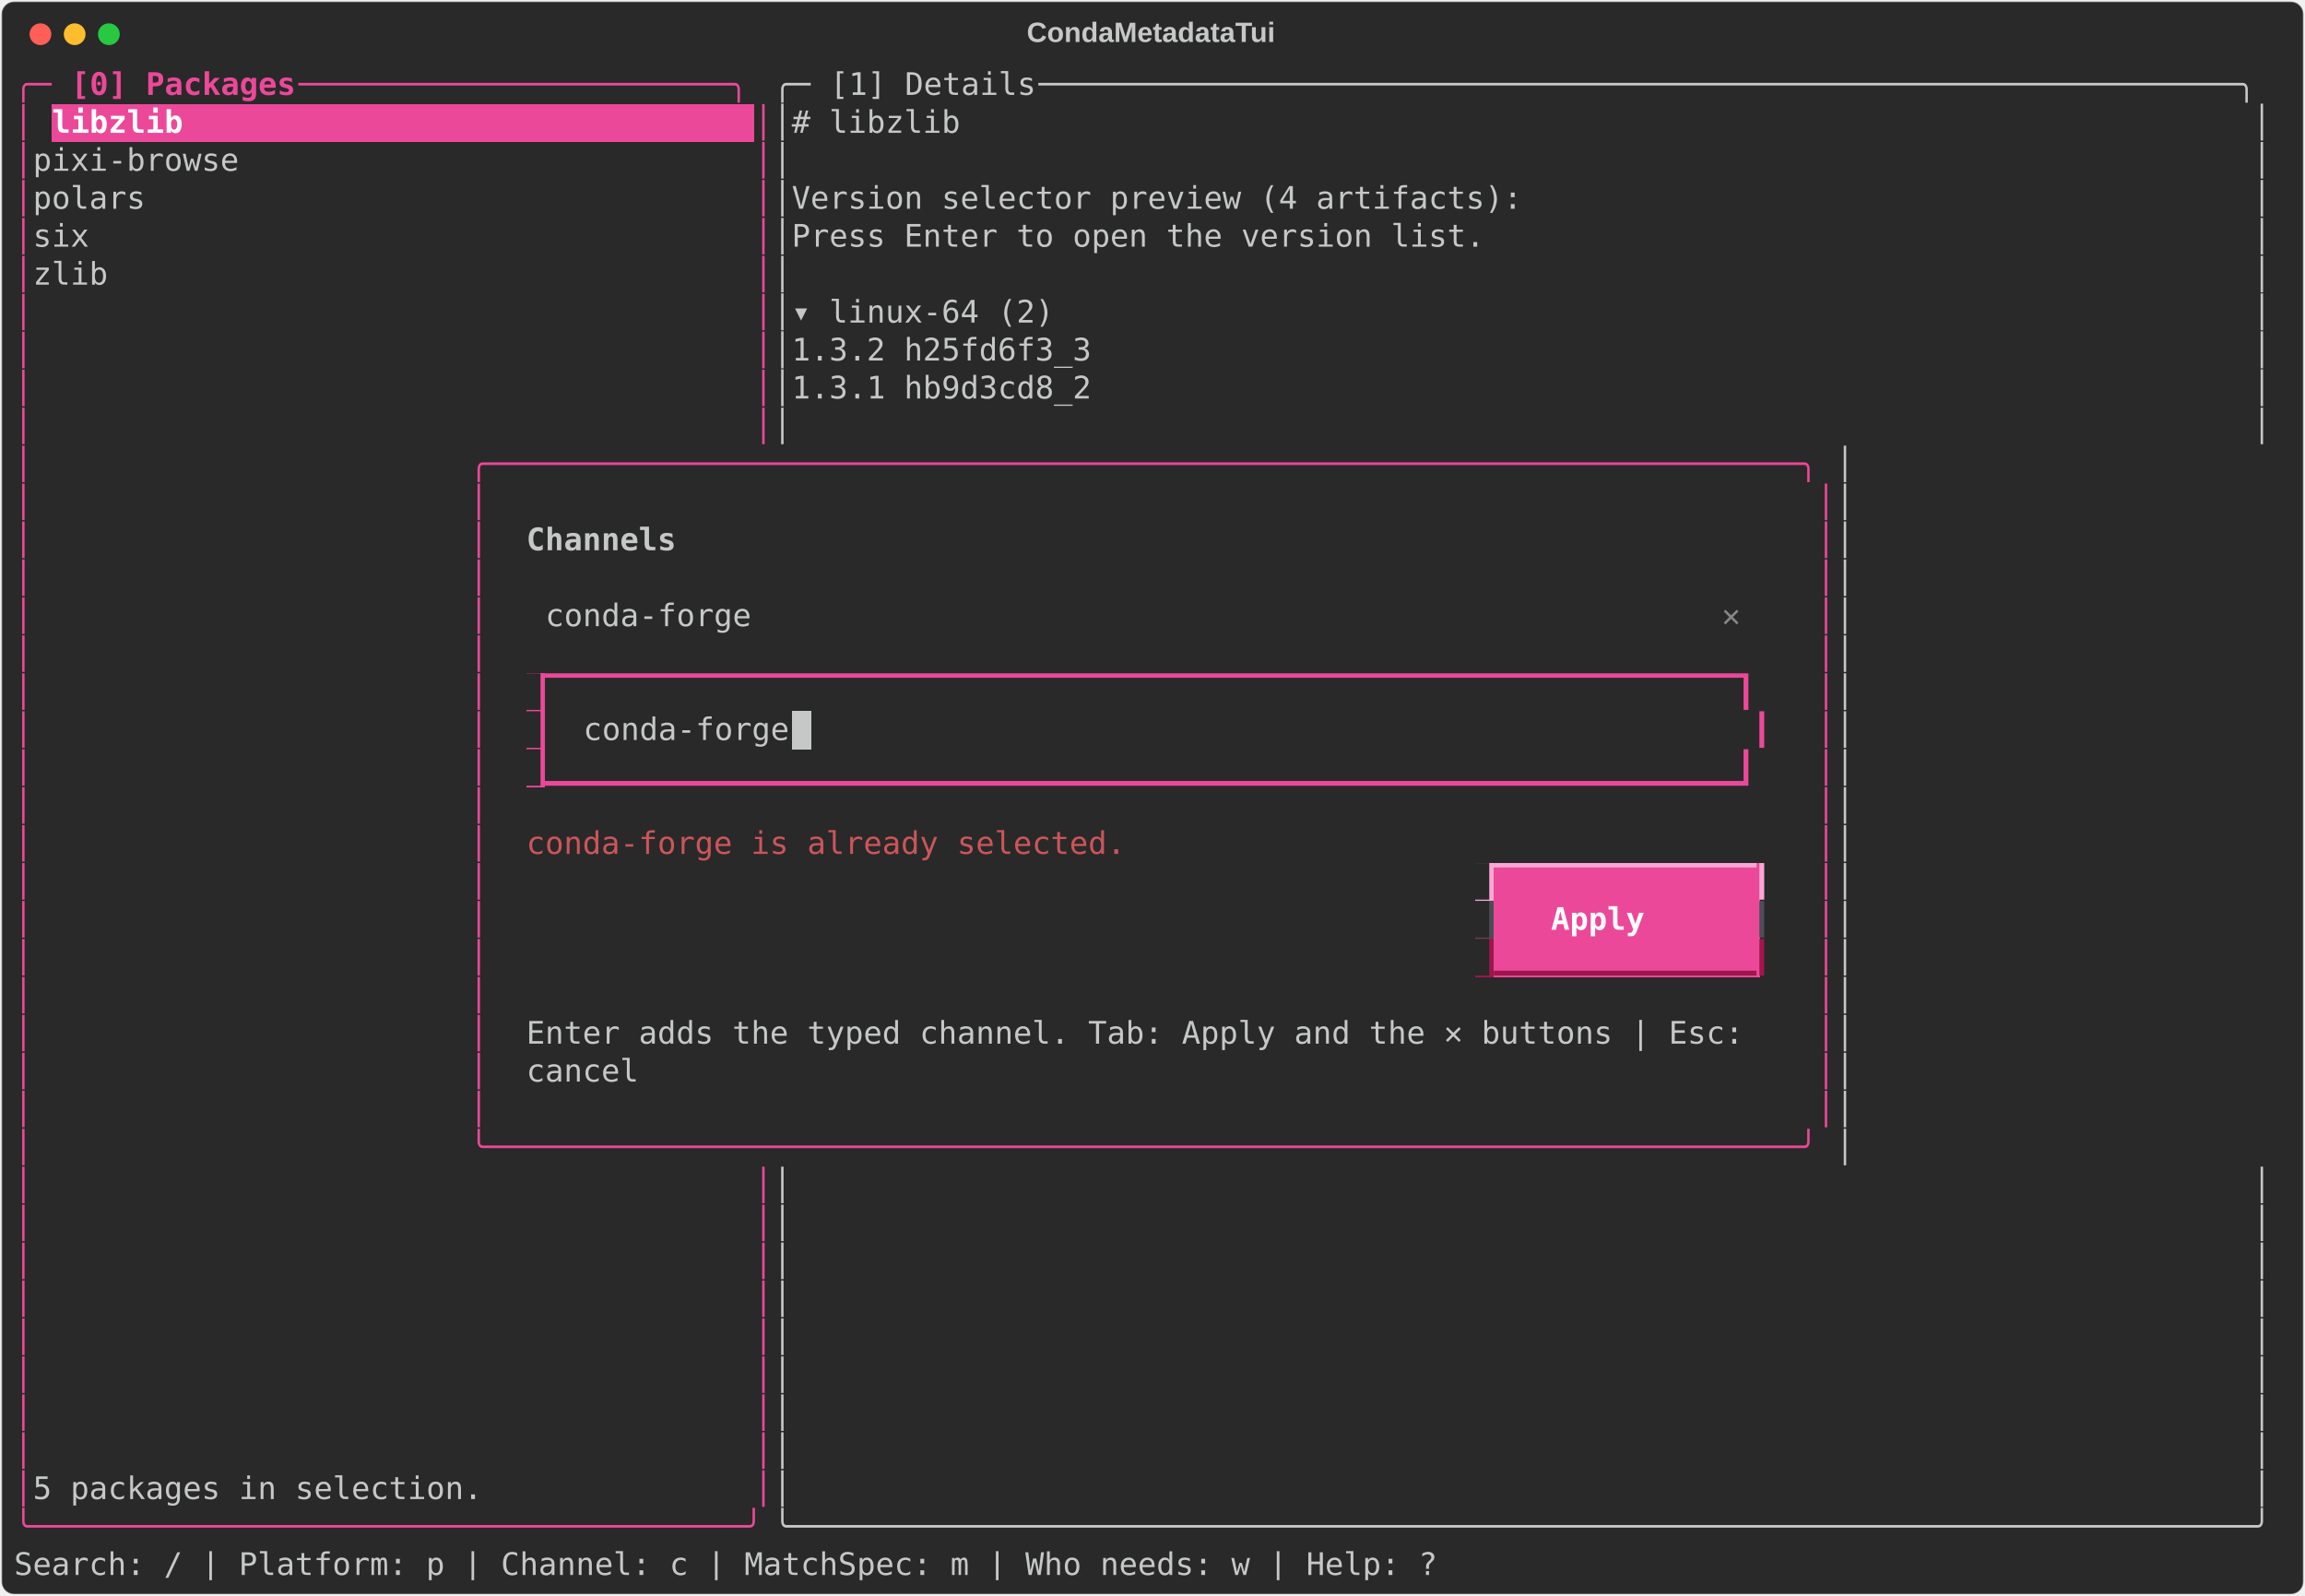
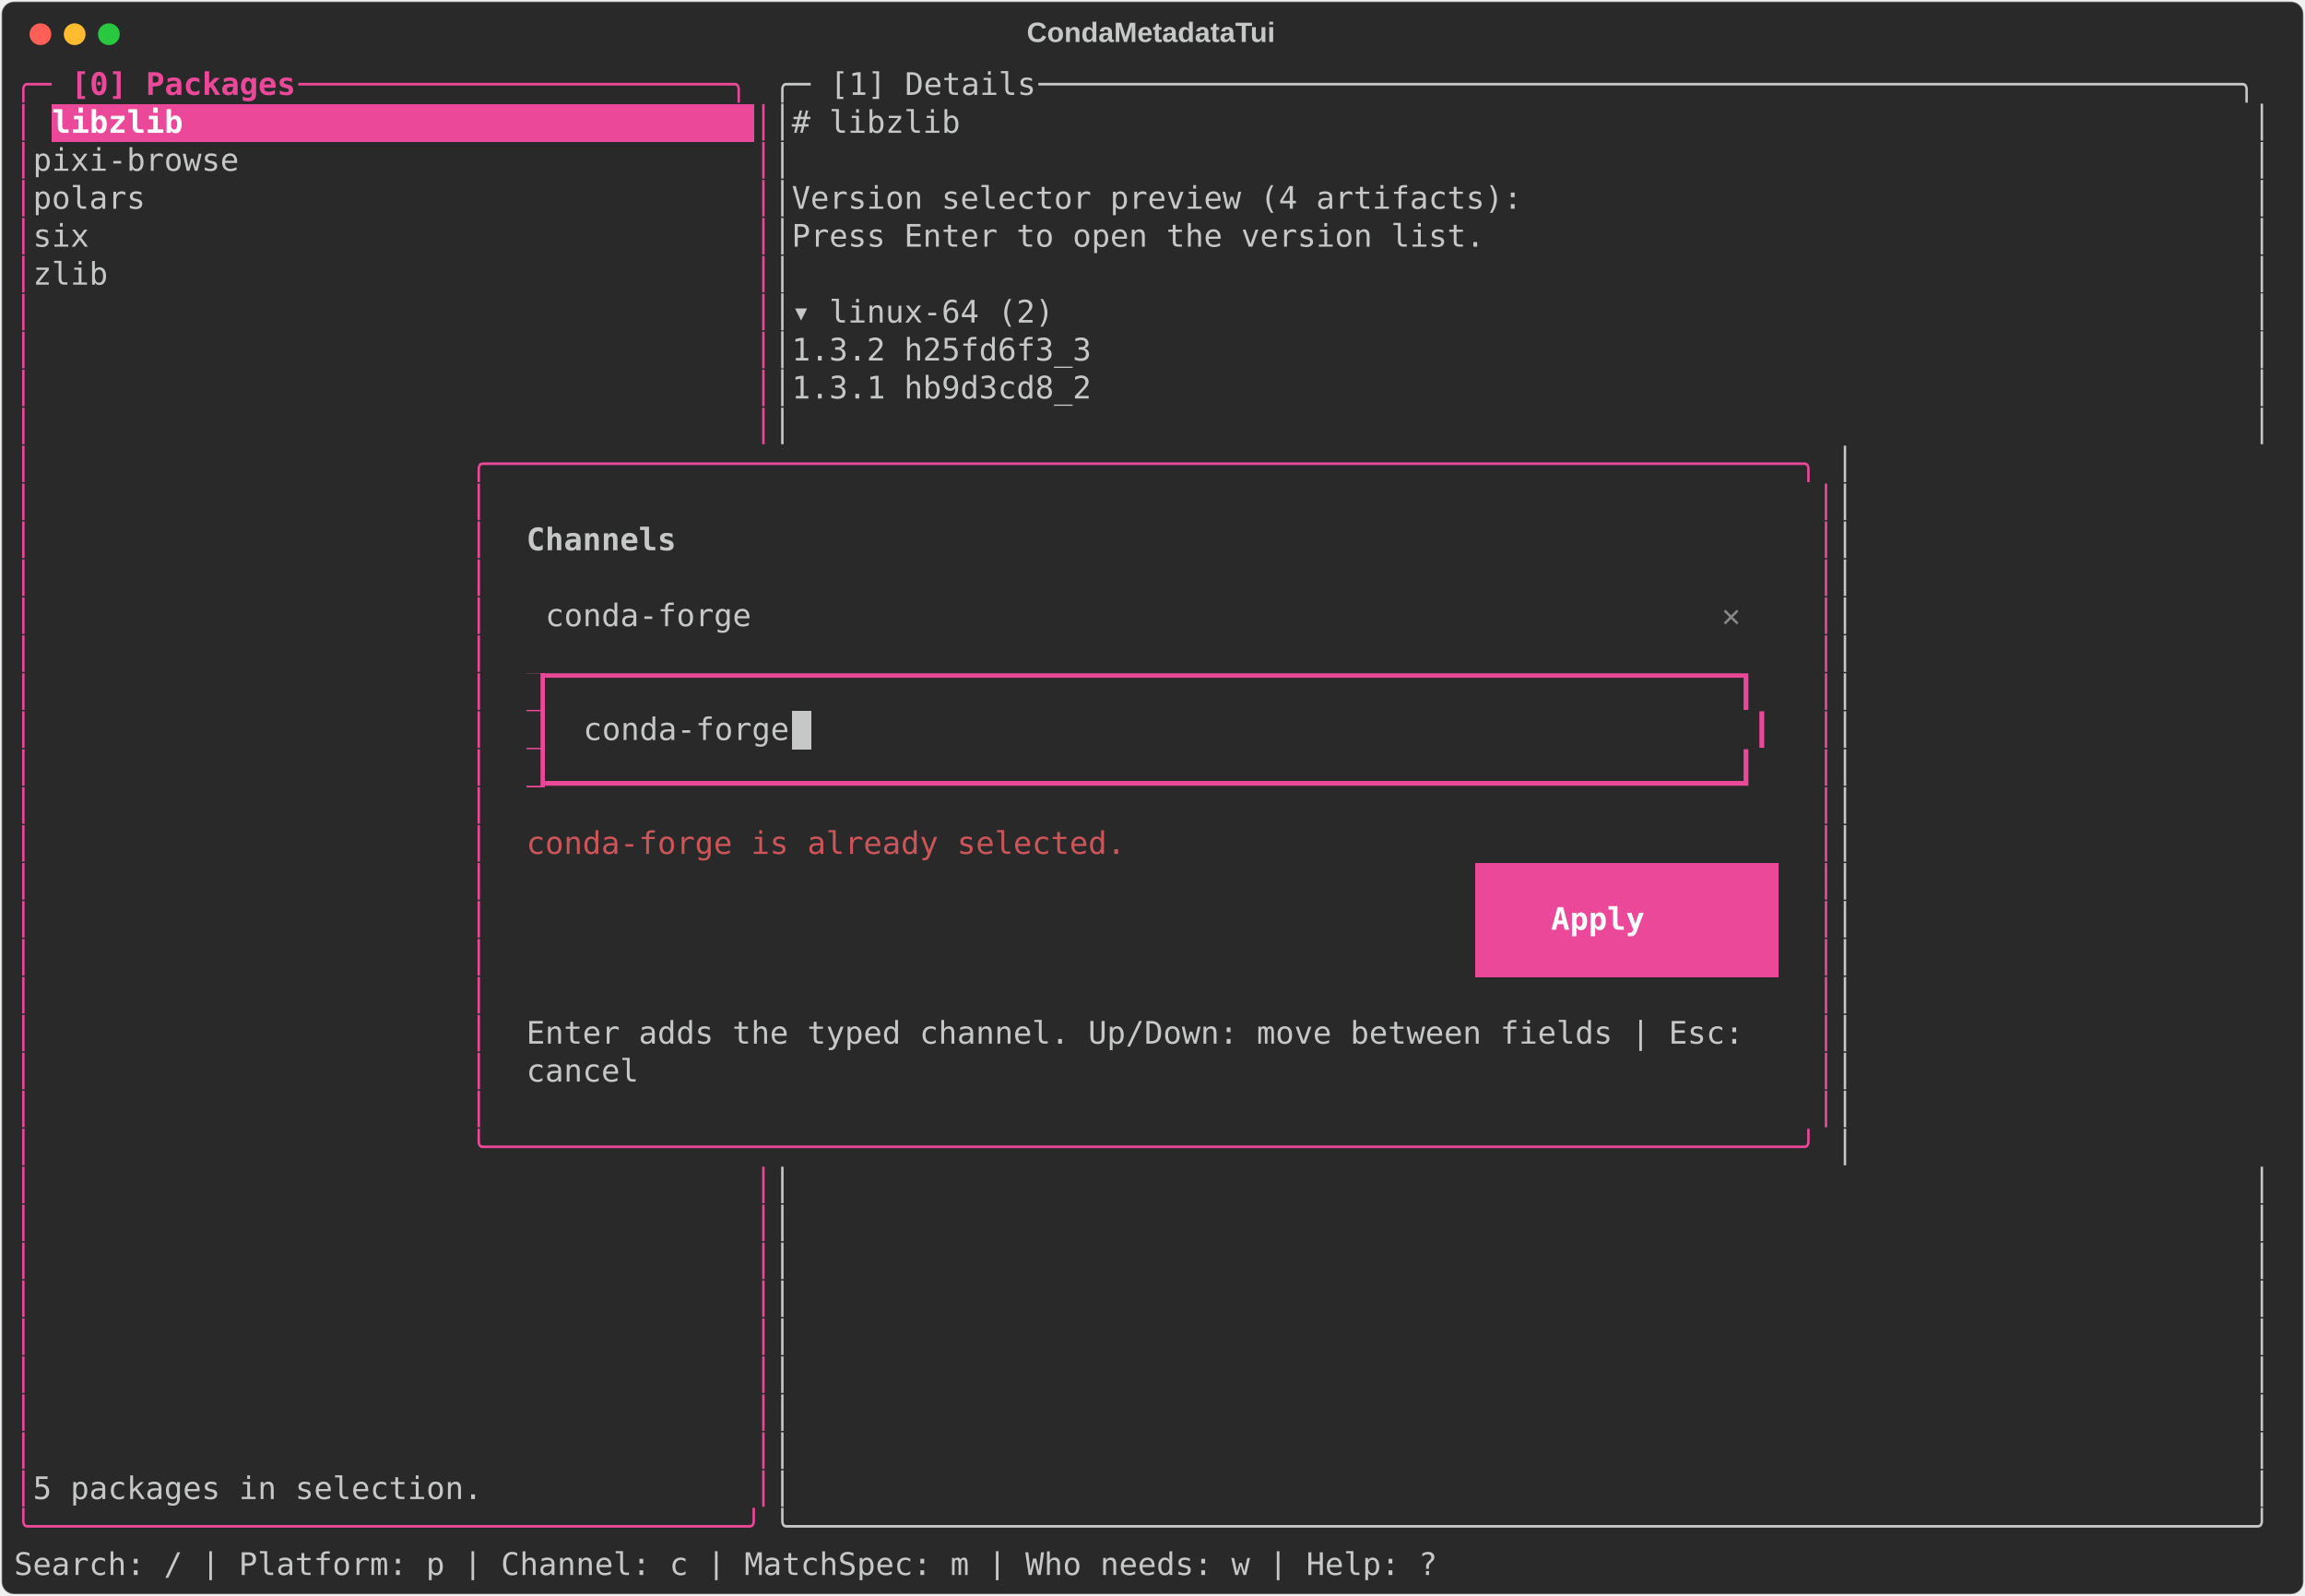
<svg xmlns="http://www.w3.org/2000/svg" class="rich-terminal" viewBox="0 0 1482 1026.0">
  <style>

    @font-face {
        font-family: "Fira Code";
        src: local("FiraCode-Regular"),
                url("https://cdnjs.cloudflare.com/ajax/libs/firacode/6.2.0/woff2/FiraCode-Regular.woff2") format("woff2"),
                url("https://cdnjs.cloudflare.com/ajax/libs/firacode/6.2.0/woff/FiraCode-Regular.woff") format("woff");
        font-style: normal;
        font-weight: 400;
    }
    @font-face {
        font-family: "Fira Code";
        src: local("FiraCode-Bold"),
                url("https://cdnjs.cloudflare.com/ajax/libs/firacode/6.2.0/woff2/FiraCode-Bold.woff2") format("woff2"),
                url("https://cdnjs.cloudflare.com/ajax/libs/firacode/6.2.0/woff/FiraCode-Bold.woff") format("woff");
        font-style: bold;
        font-weight: 700;
    }

    .terminal-matrix {
        font-family: Fira Code, monospace;
        font-size: 20px;
        line-height: 24.4px;
        font-variant-east-asian: full-width;
    }

    .terminal-title {
        font-size: 18px;
        font-weight: bold;
        font-family: arial;
    }

    .terminal-r1 { fill: #ec4899 }
.terminal-r2 { fill: #ec4899;font-weight: bold }
.terminal-r3 { fill: #c5c8c6 }
.terminal-r4 { fill: #ffffff;font-weight: bold }
.terminal-r5 { fill: #c5c8c6;font-weight: bold }
.terminal-r6 { fill: #868887;font-weight: bold }
.terminal-r7 { fill: #292929 }
.terminal-r8 { fill: #4b4e55 }
.terminal-r9 { fill: #cc555a }
- .terminal-r10 { fill: #f9a8d4 }
- .terminal-r11 { fill: #9d174d }
    </style>
  <defs>
    <clipPath id="terminal-clip-terminal">
      <rect x="0" y="0" width="1463.0" height="975.0" />
    </clipPath>
    <clipPath id="terminal-line-0">
      <rect x="0" y="1.5" width="1464" height="24.65" />
    </clipPath>
    <clipPath id="terminal-line-1">
      <rect x="0" y="25.9" width="1464" height="24.65" />
    </clipPath>
    <clipPath id="terminal-line-2">
      <rect x="0" y="50.3" width="1464" height="24.65" />
    </clipPath>
    <clipPath id="terminal-line-3">
      <rect x="0" y="74.7" width="1464" height="24.65" />
    </clipPath>
    <clipPath id="terminal-line-4">
      <rect x="0" y="99.1" width="1464" height="24.65" />
    </clipPath>
    <clipPath id="terminal-line-5">
      <rect x="0" y="123.5" width="1464" height="24.65" />
    </clipPath>
    <clipPath id="terminal-line-6">
      <rect x="0" y="147.9" width="1464" height="24.65" />
    </clipPath>
    <clipPath id="terminal-line-7">
      <rect x="0" y="172.3" width="1464" height="24.65" />
    </clipPath>
    <clipPath id="terminal-line-8">
      <rect x="0" y="196.7" width="1464" height="24.65" />
    </clipPath>
    <clipPath id="terminal-line-9">
      <rect x="0" y="221.1" width="1464" height="24.65" />
    </clipPath>
    <clipPath id="terminal-line-10">
      <rect x="0" y="245.5" width="1464" height="24.65" />
    </clipPath>
    <clipPath id="terminal-line-11">
      <rect x="0" y="269.9" width="1464" height="24.65" />
    </clipPath>
    <clipPath id="terminal-line-12">
      <rect x="0" y="294.3" width="1464" height="24.65" />
    </clipPath>
    <clipPath id="terminal-line-13">
      <rect x="0" y="318.7" width="1464" height="24.65" />
    </clipPath>
    <clipPath id="terminal-line-14">
      <rect x="0" y="343.1" width="1464" height="24.65" />
    </clipPath>
    <clipPath id="terminal-line-15">
      <rect x="0" y="367.5" width="1464" height="24.65" />
    </clipPath>
    <clipPath id="terminal-line-16">
      <rect x="0" y="391.9" width="1464" height="24.65" />
    </clipPath>
    <clipPath id="terminal-line-17">
      <rect x="0" y="416.3" width="1464" height="24.65" />
    </clipPath>
    <clipPath id="terminal-line-18">
      <rect x="0" y="440.7" width="1464" height="24.65" />
    </clipPath>
    <clipPath id="terminal-line-19">
      <rect x="0" y="465.1" width="1464" height="24.65" />
    </clipPath>
    <clipPath id="terminal-line-20">
      <rect x="0" y="489.5" width="1464" height="24.65" />
    </clipPath>
    <clipPath id="terminal-line-21">
      <rect x="0" y="513.9" width="1464" height="24.65" />
    </clipPath>
    <clipPath id="terminal-line-22">
      <rect x="0" y="538.3" width="1464" height="24.65" />
    </clipPath>
    <clipPath id="terminal-line-23">
      <rect x="0" y="562.7" width="1464" height="24.65" />
    </clipPath>
    <clipPath id="terminal-line-24">
      <rect x="0" y="587.1" width="1464" height="24.65" />
    </clipPath>
    <clipPath id="terminal-line-25">
      <rect x="0" y="611.5" width="1464" height="24.65" />
    </clipPath>
    <clipPath id="terminal-line-26">
      <rect x="0" y="635.9" width="1464" height="24.65" />
    </clipPath>
    <clipPath id="terminal-line-27">
      <rect x="0" y="660.3" width="1464" height="24.65" />
    </clipPath>
    <clipPath id="terminal-line-28">
      <rect x="0" y="684.7" width="1464" height="24.65" />
    </clipPath>
    <clipPath id="terminal-line-29">
      <rect x="0" y="709.1" width="1464" height="24.65" />
    </clipPath>
    <clipPath id="terminal-line-30">
      <rect x="0" y="733.5" width="1464" height="24.65" />
    </clipPath>
    <clipPath id="terminal-line-31">
      <rect x="0" y="757.9" width="1464" height="24.65" />
    </clipPath>
    <clipPath id="terminal-line-32">
      <rect x="0" y="782.3" width="1464" height="24.65" />
    </clipPath>
    <clipPath id="terminal-line-33">
      <rect x="0" y="806.7" width="1464" height="24.65" />
    </clipPath>
    <clipPath id="terminal-line-34">
      <rect x="0" y="831.1" width="1464" height="24.65" />
    </clipPath>
    <clipPath id="terminal-line-35">
      <rect x="0" y="855.5" width="1464" height="24.65" />
    </clipPath>
    <clipPath id="terminal-line-36">
      <rect x="0" y="879.9" width="1464" height="24.65" />
    </clipPath>
    <clipPath id="terminal-line-37">
      <rect x="0" y="904.3" width="1464" height="24.65" />
    </clipPath>
    <clipPath id="terminal-line-38">
      <rect x="0" y="928.7" width="1464" height="24.65" />
    </clipPath>
  </defs>
  <rect fill="#292929" stroke="rgba(255,255,255,0.35)" stroke-width="1" x="1" y="1" width="1480" height="1024" rx="8" />
  <text class="terminal-title" fill="#c5c8c6" text-anchor="middle" x="740" y="27">CondaMetadataTui</text>
  <g transform="translate(26,22)">
    <circle cx="0" cy="0" r="7" fill="#ff5f57" />
    <circle cx="22" cy="0" r="7" fill="#febc2e" />
    <circle cx="44" cy="0" r="7" fill="#28c840" />
  </g>
  <g transform="translate(9, 41)" clip-path="url(#terminal-clip-terminal)">
    <rect fill="#ec4899" x="24.4" y="25.9" width="451.4" height="24.65" shape-rendering="crispEdges" />
    <rect fill="#ec4899" x="329.4" y="391.9" width="12.2" height="24.65" shape-rendering="crispEdges" />
    <rect fill="#ec4899" x="329.4" y="416.3" width="12.2" height="24.65" shape-rendering="crispEdges" />
    <rect fill="#c5c8c6" x="500.2" y="416.3" width="12.2" height="24.65" shape-rendering="crispEdges" />
    <rect fill="#ec4899" x="329.4" y="440.7" width="12.2" height="24.65" shape-rendering="crispEdges" />
-     <rect fill="#f9a8d4" x="939.4" y="513.9" width="12.2" height="24.65" shape-rendering="crispEdges" />
-     <rect fill="#ec4899" x="951.6" y="513.9" width="170.8" height="24.65" shape-rendering="crispEdges" />
-     <rect fill="#4b4e55" x="939.4" y="538.3" width="12.2" height="24.65" shape-rendering="crispEdges" />
-     <rect fill="#ec4899" x="951.6" y="538.3" width="36.6" height="24.65" shape-rendering="crispEdges" />
+     <rect fill="#ec4899" x="939.4" y="513.9" width="24.4" height="24.65" shape-rendering="crispEdges" />
+     <rect fill="#ec4899" x="963.8" y="513.9" width="146.4" height="24.65" shape-rendering="crispEdges" />
+     <rect fill="#ec4899" x="1110.2" y="513.9" width="24.4" height="24.65" shape-rendering="crispEdges" />
+     <rect fill="#ec4899" x="939.4" y="538.3" width="48.8" height="24.65" shape-rendering="crispEdges" />
    <rect fill="#ec4899" x="988.2" y="538.3" width="85.4" height="24.65" shape-rendering="crispEdges" />
-     <rect fill="#ec4899" x="1073.6" y="538.3" width="48.8" height="24.65" shape-rendering="crispEdges" />
-     <rect fill="#9d174d" x="939.4" y="562.7" width="12.2" height="24.65" shape-rendering="crispEdges" />
-     <rect fill="#ec4899" x="951.6" y="562.7" width="170.8" height="24.65" shape-rendering="crispEdges" />
+     <rect fill="#ec4899" x="1073.6" y="538.3" width="61" height="24.65" shape-rendering="crispEdges" />
+     <rect fill="#ec4899" x="939.4" y="562.7" width="24.4" height="24.65" shape-rendering="crispEdges" />
+     <rect fill="#ec4899" x="963.8" y="562.7" width="146.4" height="24.65" shape-rendering="crispEdges" />
+     <rect fill="#ec4899" x="1110.2" y="562.7" width="24.4" height="24.65" shape-rendering="crispEdges" />
    <g class="terminal-matrix">
      <text class="terminal-r1" x="0" y="20" textLength="36.6" clip-path="url(#terminal-line-0)">╭─ </text>
      <text class="terminal-r2" x="36.6" y="20" textLength="146.4" clip-path="url(#terminal-line-0)">[0] Packages</text>
      <text class="terminal-r1" x="183" y="20" textLength="305" clip-path="url(#terminal-line-0)"> ───────────────────────╮</text>
      <text class="terminal-r3" x="488" y="20" textLength="36.6" clip-path="url(#terminal-line-0)">╭─ </text>
      <text class="terminal-r3" x="524.6" y="20" textLength="134.2" clip-path="url(#terminal-line-0)">[1] Details</text>
      <text class="terminal-r3" x="658.8" y="20" textLength="805.2" clip-path="url(#terminal-line-0)"> ────────────────────────────────────────────────────────────────╮</text>
      <text class="terminal-r3" x="1464" y="20" textLength="12.2" clip-path="url(#terminal-line-0)">
</text>
      <text class="terminal-r1" x="0" y="44.4" textLength="12.2" clip-path="url(#terminal-line-1)">│</text>
      <text class="terminal-r4" x="24.4" y="44.4" textLength="451.4" clip-path="url(#terminal-line-1)">libzlib                              </text>
      <text class="terminal-r1" x="475.8" y="44.4" textLength="12.2" clip-path="url(#terminal-line-1)">│</text>
      <text class="terminal-r3" x="488" y="44.4" textLength="976" clip-path="url(#terminal-line-1)">│# libzlib                                                                     │</text>
      <text class="terminal-r3" x="1464" y="44.4" textLength="12.2" clip-path="url(#terminal-line-1)">
</text>
      <text class="terminal-r1" x="0" y="68.8" textLength="12.2" clip-path="url(#terminal-line-2)">│</text>
      <text class="terminal-r3" x="12.2" y="68.8" textLength="463.6" clip-path="url(#terminal-line-2)"> pixi-browse                          </text>
      <text class="terminal-r1" x="475.8" y="68.8" textLength="12.2" clip-path="url(#terminal-line-2)">│</text>
      <text class="terminal-r3" x="488" y="68.8" textLength="976" clip-path="url(#terminal-line-2)">│                                                                              │</text>
      <text class="terminal-r3" x="1464" y="68.8" textLength="12.2" clip-path="url(#terminal-line-2)">
</text>
      <text class="terminal-r1" x="0" y="93.2" textLength="12.2" clip-path="url(#terminal-line-3)">│</text>
      <text class="terminal-r3" x="12.2" y="93.2" textLength="463.6" clip-path="url(#terminal-line-3)"> polars                               </text>
      <text class="terminal-r1" x="475.8" y="93.2" textLength="12.2" clip-path="url(#terminal-line-3)">│</text>
      <text class="terminal-r3" x="488" y="93.2" textLength="976" clip-path="url(#terminal-line-3)">│Version selector preview (4 artifacts):                                       │</text>
      <text class="terminal-r3" x="1464" y="93.2" textLength="12.2" clip-path="url(#terminal-line-3)">
</text>
      <text class="terminal-r1" x="0" y="117.6" textLength="12.2" clip-path="url(#terminal-line-4)">│</text>
      <text class="terminal-r3" x="12.2" y="117.6" textLength="463.6" clip-path="url(#terminal-line-4)"> six                                  </text>
      <text class="terminal-r1" x="475.8" y="117.6" textLength="12.2" clip-path="url(#terminal-line-4)">│</text>
      <text class="terminal-r3" x="488" y="117.6" textLength="976" clip-path="url(#terminal-line-4)">│Press Enter to open the version list.                                         │</text>
      <text class="terminal-r3" x="1464" y="117.6" textLength="12.2" clip-path="url(#terminal-line-4)">
</text>
      <text class="terminal-r1" x="0" y="142" textLength="12.2" clip-path="url(#terminal-line-5)">│</text>
      <text class="terminal-r3" x="12.2" y="142" textLength="463.6" clip-path="url(#terminal-line-5)"> zlib                                 </text>
      <text class="terminal-r1" x="475.8" y="142" textLength="12.2" clip-path="url(#terminal-line-5)">│</text>
      <text class="terminal-r3" x="488" y="142" textLength="976" clip-path="url(#terminal-line-5)">│                                                                              │</text>
      <text class="terminal-r3" x="1464" y="142" textLength="12.2" clip-path="url(#terminal-line-5)">
</text>
      <text class="terminal-r1" x="0" y="166.4" textLength="12.2" clip-path="url(#terminal-line-6)">│</text>
      <text class="terminal-r1" x="475.8" y="166.4" textLength="12.2" clip-path="url(#terminal-line-6)">│</text>
      <text class="terminal-r3" x="488" y="166.4" textLength="976" clip-path="url(#terminal-line-6)">│▾ linux-64 (2)                                                                │</text>
      <text class="terminal-r3" x="1464" y="166.4" textLength="12.2" clip-path="url(#terminal-line-6)">
</text>
      <text class="terminal-r1" x="0" y="190.8" textLength="12.2" clip-path="url(#terminal-line-7)">│</text>
      <text class="terminal-r1" x="475.8" y="190.8" textLength="12.2" clip-path="url(#terminal-line-7)">│</text>
      <text class="terminal-r3" x="488" y="190.8" textLength="976" clip-path="url(#terminal-line-7)">│1.3.2 h25fd6f3_3                                                              │</text>
      <text class="terminal-r3" x="1464" y="190.8" textLength="12.2" clip-path="url(#terminal-line-7)">
</text>
      <text class="terminal-r1" x="0" y="215.2" textLength="12.2" clip-path="url(#terminal-line-8)">│</text>
      <text class="terminal-r1" x="475.8" y="215.2" textLength="12.2" clip-path="url(#terminal-line-8)">│</text>
      <text class="terminal-r3" x="488" y="215.2" textLength="976" clip-path="url(#terminal-line-8)">│1.3.1 hb9d3cd8_2                                                              │</text>
      <text class="terminal-r3" x="1464" y="215.2" textLength="12.2" clip-path="url(#terminal-line-8)">
</text>
      <text class="terminal-r1" x="0" y="239.6" textLength="12.2" clip-path="url(#terminal-line-9)">│</text>
      <text class="terminal-r1" x="475.8" y="239.6" textLength="12.2" clip-path="url(#terminal-line-9)">│</text>
      <text class="terminal-r3" x="488" y="239.6" textLength="976" clip-path="url(#terminal-line-9)">│                                                                              │</text>
      <text class="terminal-r3" x="1464" y="239.6" textLength="12.2" clip-path="url(#terminal-line-9)">
</text>
      <text class="terminal-r1" x="0" y="264" textLength="12.2" clip-path="url(#terminal-line-10)">│</text>
      <text class="terminal-r1" x="292.8" y="264" textLength="878.4" clip-path="url(#terminal-line-10)">╭──────────────────────────────────────────────────────────────────────╮</text>
      <text class="terminal-r3" x="1171.2" y="264" textLength="292.8" clip-path="url(#terminal-line-10)">                       │</text>
      <text class="terminal-r3" x="1464" y="264" textLength="12.2" clip-path="url(#terminal-line-10)">
</text>
      <text class="terminal-r1" x="0" y="288.4" textLength="12.2" clip-path="url(#terminal-line-11)">│</text>
      <text class="terminal-r1" x="292.8" y="288.4" textLength="12.2" clip-path="url(#terminal-line-11)">│</text>
      <text class="terminal-r1" x="1159" y="288.4" textLength="12.2" clip-path="url(#terminal-line-11)">│</text>
      <text class="terminal-r3" x="1171.2" y="288.4" textLength="292.8" clip-path="url(#terminal-line-11)">                       │</text>
      <text class="terminal-r3" x="1464" y="288.4" textLength="12.2" clip-path="url(#terminal-line-11)">
</text>
      <text class="terminal-r1" x="0" y="312.8" textLength="12.2" clip-path="url(#terminal-line-12)">│</text>
      <text class="terminal-r1" x="292.8" y="312.8" textLength="12.2" clip-path="url(#terminal-line-12)">│</text>
      <text class="terminal-r5" x="329.4" y="312.8" textLength="97.6" clip-path="url(#terminal-line-12)">Channels</text>
      <text class="terminal-r1" x="1159" y="312.8" textLength="12.2" clip-path="url(#terminal-line-12)">│</text>
      <text class="terminal-r3" x="1171.2" y="312.8" textLength="292.8" clip-path="url(#terminal-line-12)">                       │</text>
      <text class="terminal-r3" x="1464" y="312.8" textLength="12.2" clip-path="url(#terminal-line-12)">
</text>
      <text class="terminal-r1" x="0" y="337.2" textLength="12.2" clip-path="url(#terminal-line-13)">│</text>
      <text class="terminal-r1" x="292.8" y="337.2" textLength="12.2" clip-path="url(#terminal-line-13)">│</text>
      <text class="terminal-r1" x="1159" y="337.2" textLength="12.2" clip-path="url(#terminal-line-13)">│</text>
      <text class="terminal-r3" x="1171.2" y="337.2" textLength="292.8" clip-path="url(#terminal-line-13)">                       │</text>
      <text class="terminal-r3" x="1464" y="337.2" textLength="12.2" clip-path="url(#terminal-line-13)">
</text>
      <text class="terminal-r1" x="0" y="361.6" textLength="12.2" clip-path="url(#terminal-line-14)">│</text>
      <text class="terminal-r1" x="292.8" y="361.6" textLength="12.2" clip-path="url(#terminal-line-14)">│</text>
      <text class="terminal-r3" x="341.6" y="361.6" textLength="134.2" clip-path="url(#terminal-line-14)">conda-forge</text>
      <text class="terminal-r6" x="1098" y="361.6" textLength="36.6" clip-path="url(#terminal-line-14)"> ✕ </text>
      <text class="terminal-r1" x="1159" y="361.6" textLength="12.2" clip-path="url(#terminal-line-14)">│</text>
      <text class="terminal-r3" x="1171.2" y="361.6" textLength="292.8" clip-path="url(#terminal-line-14)">                       │</text>
      <text class="terminal-r3" x="1464" y="361.6" textLength="12.2" clip-path="url(#terminal-line-14)">
</text>
      <text class="terminal-r1" x="0" y="386" textLength="12.2" clip-path="url(#terminal-line-15)">│</text>
      <text class="terminal-r1" x="292.8" y="386" textLength="12.2" clip-path="url(#terminal-line-15)">│</text>
      <text class="terminal-r1" x="1159" y="386" textLength="12.2" clip-path="url(#terminal-line-15)">│</text>
      <text class="terminal-r3" x="1171.2" y="386" textLength="292.8" clip-path="url(#terminal-line-15)">                       │</text>
      <text class="terminal-r3" x="1464" y="386" textLength="12.2" clip-path="url(#terminal-line-15)">
</text>
      <text class="terminal-r1" x="0" y="410.4" textLength="12.2" clip-path="url(#terminal-line-16)">│</text>
      <text class="terminal-r1" x="292.8" y="410.4" textLength="12.2" clip-path="url(#terminal-line-16)">│</text>
      <text class="terminal-r7" x="329.4" y="410.4" textLength="12.2" clip-path="url(#terminal-line-16)">▊</text>
      <text class="terminal-r1" x="341.6" y="410.4" textLength="793" clip-path="url(#terminal-line-16)">▔▔▔▔▔▔▔▔▔▔▔▔▔▔▔▔▔▔▔▔▔▔▔▔▔▔▔▔▔▔▔▔▔▔▔▔▔▔▔▔▔▔▔▔▔▔▔▔▔▔▔▔▔▔▔▔▔▔▔▔▔▔▔▔▎</text>
      <text class="terminal-r1" x="1159" y="410.4" textLength="12.2" clip-path="url(#terminal-line-16)">│</text>
      <text class="terminal-r3" x="1171.2" y="410.4" textLength="292.8" clip-path="url(#terminal-line-16)">                       │</text>
      <text class="terminal-r3" x="1464" y="410.4" textLength="12.2" clip-path="url(#terminal-line-16)">
</text>
      <text class="terminal-r1" x="0" y="434.8" textLength="12.2" clip-path="url(#terminal-line-17)">│</text>
      <text class="terminal-r1" x="292.8" y="434.8" textLength="12.2" clip-path="url(#terminal-line-17)">│</text>
      <text class="terminal-r7" x="329.4" y="434.8" textLength="12.2" clip-path="url(#terminal-line-17)">▊</text>
      <text class="terminal-r3" x="366" y="434.8" textLength="134.2" clip-path="url(#terminal-line-17)">conda-forge</text>
      <text class="terminal-r1" x="1122.4" y="434.8" textLength="12.2" clip-path="url(#terminal-line-17)">▎</text>
      <text class="terminal-r1" x="1159" y="434.8" textLength="12.2" clip-path="url(#terminal-line-17)">│</text>
      <text class="terminal-r3" x="1171.2" y="434.8" textLength="292.8" clip-path="url(#terminal-line-17)">                       │</text>
      <text class="terminal-r3" x="1464" y="434.8" textLength="12.2" clip-path="url(#terminal-line-17)">
</text>
      <text class="terminal-r1" x="0" y="459.2" textLength="12.2" clip-path="url(#terminal-line-18)">│</text>
      <text class="terminal-r1" x="292.8" y="459.2" textLength="12.2" clip-path="url(#terminal-line-18)">│</text>
      <text class="terminal-r7" x="329.4" y="459.2" textLength="12.2" clip-path="url(#terminal-line-18)">▊</text>
      <text class="terminal-r1" x="341.6" y="459.2" textLength="793" clip-path="url(#terminal-line-18)">▁▁▁▁▁▁▁▁▁▁▁▁▁▁▁▁▁▁▁▁▁▁▁▁▁▁▁▁▁▁▁▁▁▁▁▁▁▁▁▁▁▁▁▁▁▁▁▁▁▁▁▁▁▁▁▁▁▁▁▁▁▁▁▁▎</text>
      <text class="terminal-r1" x="1159" y="459.2" textLength="12.2" clip-path="url(#terminal-line-18)">│</text>
      <text class="terminal-r3" x="1171.2" y="459.2" textLength="292.8" clip-path="url(#terminal-line-18)">                       │</text>
      <text class="terminal-r3" x="1464" y="459.2" textLength="12.2" clip-path="url(#terminal-line-18)">
</text>
      <text class="terminal-r1" x="0" y="483.6" textLength="12.2" clip-path="url(#terminal-line-19)">│</text>
      <text class="terminal-r1" x="292.8" y="483.6" textLength="12.2" clip-path="url(#terminal-line-19)">│</text>
      <text class="terminal-r1" x="1159" y="483.6" textLength="12.2" clip-path="url(#terminal-line-19)">│</text>
      <text class="terminal-r3" x="1171.2" y="483.6" textLength="292.8" clip-path="url(#terminal-line-19)">                       │</text>
      <text class="terminal-r3" x="1464" y="483.6" textLength="12.2" clip-path="url(#terminal-line-19)">
</text>
      <text class="terminal-r1" x="0" y="508" textLength="12.2" clip-path="url(#terminal-line-20)">│</text>
      <text class="terminal-r1" x="292.8" y="508" textLength="12.2" clip-path="url(#terminal-line-20)">│</text>
      <text class="terminal-r9" x="329.4" y="508" textLength="390.4" clip-path="url(#terminal-line-20)">conda-forge is already selected.</text>
      <text class="terminal-r1" x="1159" y="508" textLength="12.2" clip-path="url(#terminal-line-20)">│</text>
      <text class="terminal-r3" x="1171.2" y="508" textLength="292.8" clip-path="url(#terminal-line-20)">                       │</text>
      <text class="terminal-r3" x="1464" y="508" textLength="12.2" clip-path="url(#terminal-line-20)">
</text>
      <text class="terminal-r1" x="0" y="532.4" textLength="12.2" clip-path="url(#terminal-line-21)">│</text>
      <text class="terminal-r1" x="292.8" y="532.4" textLength="12.2" clip-path="url(#terminal-line-21)">│</text>
-       <text class="terminal-r7" x="939.4" y="532.4" textLength="12.2" clip-path="url(#terminal-line-21)">▊</text>
-       <text class="terminal-r10" x="951.6" y="532.4" textLength="170.8" clip-path="url(#terminal-line-21)">▔▔▔▔▔▔▔▔▔▔▔▔▔▔</text>
-       <text class="terminal-r10" x="1122.4" y="532.4" textLength="12.2" clip-path="url(#terminal-line-21)">▎</text>
      <text class="terminal-r1" x="1159" y="532.4" textLength="12.2" clip-path="url(#terminal-line-21)">│</text>
      <text class="terminal-r3" x="1171.2" y="532.4" textLength="292.8" clip-path="url(#terminal-line-21)">                       │</text>
      <text class="terminal-r3" x="1464" y="532.4" textLength="12.2" clip-path="url(#terminal-line-21)">
</text>
      <text class="terminal-r1" x="0" y="556.8" textLength="12.2" clip-path="url(#terminal-line-22)">│</text>
      <text class="terminal-r1" x="292.8" y="556.8" textLength="12.2" clip-path="url(#terminal-line-22)">│</text>
-       <text class="terminal-r7" x="939.4" y="556.8" textLength="12.2" clip-path="url(#terminal-line-22)">▊</text>
      <text class="terminal-r4" x="988.2" y="556.8" textLength="85.4" clip-path="url(#terminal-line-22)"> Apply </text>
-       <text class="terminal-r8" x="1122.4" y="556.8" textLength="12.2" clip-path="url(#terminal-line-22)">▎</text>
      <text class="terminal-r1" x="1159" y="556.8" textLength="12.2" clip-path="url(#terminal-line-22)">│</text>
      <text class="terminal-r3" x="1171.2" y="556.8" textLength="292.8" clip-path="url(#terminal-line-22)">                       │</text>
      <text class="terminal-r3" x="1464" y="556.8" textLength="12.2" clip-path="url(#terminal-line-22)">
</text>
      <text class="terminal-r1" x="0" y="581.2" textLength="12.2" clip-path="url(#terminal-line-23)">│</text>
      <text class="terminal-r1" x="292.8" y="581.2" textLength="12.2" clip-path="url(#terminal-line-23)">│</text>
-       <text class="terminal-r7" x="939.4" y="581.2" textLength="12.2" clip-path="url(#terminal-line-23)">▊</text>
-       <text class="terminal-r11" x="951.6" y="581.2" textLength="170.8" clip-path="url(#terminal-line-23)">▁▁▁▁▁▁▁▁▁▁▁▁▁▁</text>
-       <text class="terminal-r11" x="1122.4" y="581.2" textLength="12.2" clip-path="url(#terminal-line-23)">▎</text>
      <text class="terminal-r1" x="1159" y="581.2" textLength="12.2" clip-path="url(#terminal-line-23)">│</text>
      <text class="terminal-r3" x="1171.2" y="581.2" textLength="292.8" clip-path="url(#terminal-line-23)">                       │</text>
      <text class="terminal-r3" x="1464" y="581.2" textLength="12.2" clip-path="url(#terminal-line-23)">
</text>
      <text class="terminal-r1" x="0" y="605.6" textLength="12.2" clip-path="url(#terminal-line-24)">│</text>
      <text class="terminal-r1" x="292.8" y="605.6" textLength="12.2" clip-path="url(#terminal-line-24)">│</text>
      <text class="terminal-r1" x="1159" y="605.6" textLength="12.2" clip-path="url(#terminal-line-24)">│</text>
      <text class="terminal-r3" x="1171.2" y="605.6" textLength="292.8" clip-path="url(#terminal-line-24)">                       │</text>
      <text class="terminal-r3" x="1464" y="605.6" textLength="12.2" clip-path="url(#terminal-line-24)">
</text>
      <text class="terminal-r1" x="0" y="630" textLength="12.2" clip-path="url(#terminal-line-25)">│</text>
      <text class="terminal-r1" x="292.8" y="630" textLength="12.2" clip-path="url(#terminal-line-25)">│</text>
-       <text class="terminal-r3" x="329.4" y="630" textLength="793" clip-path="url(#terminal-line-25)">Enter adds the typed channel. Tab: Apply and the ✕ buttons | Esc:</text>
+       <text class="terminal-r3" x="329.4" y="630" textLength="793" clip-path="url(#terminal-line-25)">Enter adds the typed channel. Up/Down: move between fields | Esc:</text>
      <text class="terminal-r1" x="1159" y="630" textLength="12.2" clip-path="url(#terminal-line-25)">│</text>
      <text class="terminal-r3" x="1171.2" y="630" textLength="292.8" clip-path="url(#terminal-line-25)">                       │</text>
      <text class="terminal-r3" x="1464" y="630" textLength="12.2" clip-path="url(#terminal-line-25)">
</text>
      <text class="terminal-r1" x="0" y="654.4" textLength="12.2" clip-path="url(#terminal-line-26)">│</text>
      <text class="terminal-r1" x="292.8" y="654.4" textLength="12.2" clip-path="url(#terminal-line-26)">│</text>
      <text class="terminal-r3" x="329.4" y="654.4" textLength="73.2" clip-path="url(#terminal-line-26)">cancel</text>
      <text class="terminal-r1" x="1159" y="654.4" textLength="12.2" clip-path="url(#terminal-line-26)">│</text>
      <text class="terminal-r3" x="1171.2" y="654.4" textLength="292.8" clip-path="url(#terminal-line-26)">                       │</text>
      <text class="terminal-r3" x="1464" y="654.4" textLength="12.2" clip-path="url(#terminal-line-26)">
</text>
      <text class="terminal-r1" x="0" y="678.8" textLength="12.2" clip-path="url(#terminal-line-27)">│</text>
      <text class="terminal-r1" x="292.8" y="678.8" textLength="12.2" clip-path="url(#terminal-line-27)">│</text>
      <text class="terminal-r1" x="1159" y="678.8" textLength="12.2" clip-path="url(#terminal-line-27)">│</text>
      <text class="terminal-r3" x="1171.2" y="678.8" textLength="292.8" clip-path="url(#terminal-line-27)">                       │</text>
      <text class="terminal-r3" x="1464" y="678.8" textLength="12.2" clip-path="url(#terminal-line-27)">
</text>
      <text class="terminal-r1" x="0" y="703.2" textLength="12.2" clip-path="url(#terminal-line-28)">│</text>
      <text class="terminal-r1" x="292.8" y="703.2" textLength="878.4" clip-path="url(#terminal-line-28)">╰──────────────────────────────────────────────────────────────────────╯</text>
      <text class="terminal-r3" x="1171.2" y="703.2" textLength="292.8" clip-path="url(#terminal-line-28)">                       │</text>
      <text class="terminal-r3" x="1464" y="703.2" textLength="12.2" clip-path="url(#terminal-line-28)">
</text>
      <text class="terminal-r1" x="0" y="727.6" textLength="12.2" clip-path="url(#terminal-line-29)">│</text>
      <text class="terminal-r1" x="475.8" y="727.6" textLength="12.2" clip-path="url(#terminal-line-29)">│</text>
      <text class="terminal-r3" x="488" y="727.6" textLength="976" clip-path="url(#terminal-line-29)">│                                                                              │</text>
      <text class="terminal-r3" x="1464" y="727.6" textLength="12.2" clip-path="url(#terminal-line-29)">
</text>
      <text class="terminal-r1" x="0" y="752" textLength="12.2" clip-path="url(#terminal-line-30)">│</text>
      <text class="terminal-r1" x="475.8" y="752" textLength="12.2" clip-path="url(#terminal-line-30)">│</text>
      <text class="terminal-r3" x="488" y="752" textLength="976" clip-path="url(#terminal-line-30)">│                                                                              │</text>
      <text class="terminal-r3" x="1464" y="752" textLength="12.2" clip-path="url(#terminal-line-30)">
</text>
      <text class="terminal-r1" x="0" y="776.4" textLength="12.2" clip-path="url(#terminal-line-31)">│</text>
      <text class="terminal-r1" x="475.8" y="776.4" textLength="12.2" clip-path="url(#terminal-line-31)">│</text>
      <text class="terminal-r3" x="488" y="776.4" textLength="976" clip-path="url(#terminal-line-31)">│                                                                              │</text>
      <text class="terminal-r3" x="1464" y="776.4" textLength="12.2" clip-path="url(#terminal-line-31)">
</text>
      <text class="terminal-r1" x="0" y="800.8" textLength="12.2" clip-path="url(#terminal-line-32)">│</text>
      <text class="terminal-r1" x="475.8" y="800.8" textLength="12.2" clip-path="url(#terminal-line-32)">│</text>
      <text class="terminal-r3" x="488" y="800.8" textLength="976" clip-path="url(#terminal-line-32)">│                                                                              │</text>
      <text class="terminal-r3" x="1464" y="800.8" textLength="12.2" clip-path="url(#terminal-line-32)">
</text>
      <text class="terminal-r1" x="0" y="825.2" textLength="12.2" clip-path="url(#terminal-line-33)">│</text>
      <text class="terminal-r1" x="475.8" y="825.2" textLength="12.2" clip-path="url(#terminal-line-33)">│</text>
      <text class="terminal-r3" x="488" y="825.2" textLength="976" clip-path="url(#terminal-line-33)">│                                                                              │</text>
      <text class="terminal-r3" x="1464" y="825.2" textLength="12.2" clip-path="url(#terminal-line-33)">
</text>
      <text class="terminal-r1" x="0" y="849.6" textLength="12.2" clip-path="url(#terminal-line-34)">│</text>
      <text class="terminal-r1" x="475.8" y="849.6" textLength="12.2" clip-path="url(#terminal-line-34)">│</text>
      <text class="terminal-r3" x="488" y="849.6" textLength="976" clip-path="url(#terminal-line-34)">│                                                                              │</text>
      <text class="terminal-r3" x="1464" y="849.6" textLength="12.2" clip-path="url(#terminal-line-34)">
</text>
      <text class="terminal-r1" x="0" y="874" textLength="12.2" clip-path="url(#terminal-line-35)">│</text>
      <text class="terminal-r1" x="475.8" y="874" textLength="12.2" clip-path="url(#terminal-line-35)">│</text>
      <text class="terminal-r3" x="488" y="874" textLength="976" clip-path="url(#terminal-line-35)">│                                                                              │</text>
      <text class="terminal-r3" x="1464" y="874" textLength="12.2" clip-path="url(#terminal-line-35)">
</text>
      <text class="terminal-r1" x="0" y="898.4" textLength="12.2" clip-path="url(#terminal-line-36)">│</text>
      <text class="terminal-r1" x="475.8" y="898.4" textLength="12.2" clip-path="url(#terminal-line-36)">│</text>
      <text class="terminal-r3" x="488" y="898.4" textLength="976" clip-path="url(#terminal-line-36)">│                                                                              │</text>
      <text class="terminal-r3" x="1464" y="898.4" textLength="12.2" clip-path="url(#terminal-line-36)">
</text>
      <text class="terminal-r1" x="0" y="922.8" textLength="12.2" clip-path="url(#terminal-line-37)">│</text>
      <text class="terminal-r3" x="12.2" y="922.8" textLength="463.6" clip-path="url(#terminal-line-37)">5 packages in selection.              </text>
      <text class="terminal-r1" x="475.8" y="922.8" textLength="12.2" clip-path="url(#terminal-line-37)">│</text>
      <text class="terminal-r3" x="488" y="922.8" textLength="976" clip-path="url(#terminal-line-37)">│                                                                              │</text>
      <text class="terminal-r3" x="1464" y="922.8" textLength="12.2" clip-path="url(#terminal-line-37)">
</text>
      <text class="terminal-r1" x="0" y="947.2" textLength="488" clip-path="url(#terminal-line-38)">╰──────────────────────────────────────╯</text>
      <text class="terminal-r3" x="488" y="947.2" textLength="976" clip-path="url(#terminal-line-38)">╰──────────────────────────────────────────────────────────────────────────────╯</text>
      <text class="terminal-r3" x="1464" y="947.2" textLength="12.2" clip-path="url(#terminal-line-38)">
</text>
      <text class="terminal-r3" x="0" y="971.6" textLength="1464" clip-path="url(#terminal-line-39)">Search: / | Platform: p | Channel: c | MatchSpec: m | Who needs: w | Help: ?                                            </text>
    </g>
  </g>
</svg>
